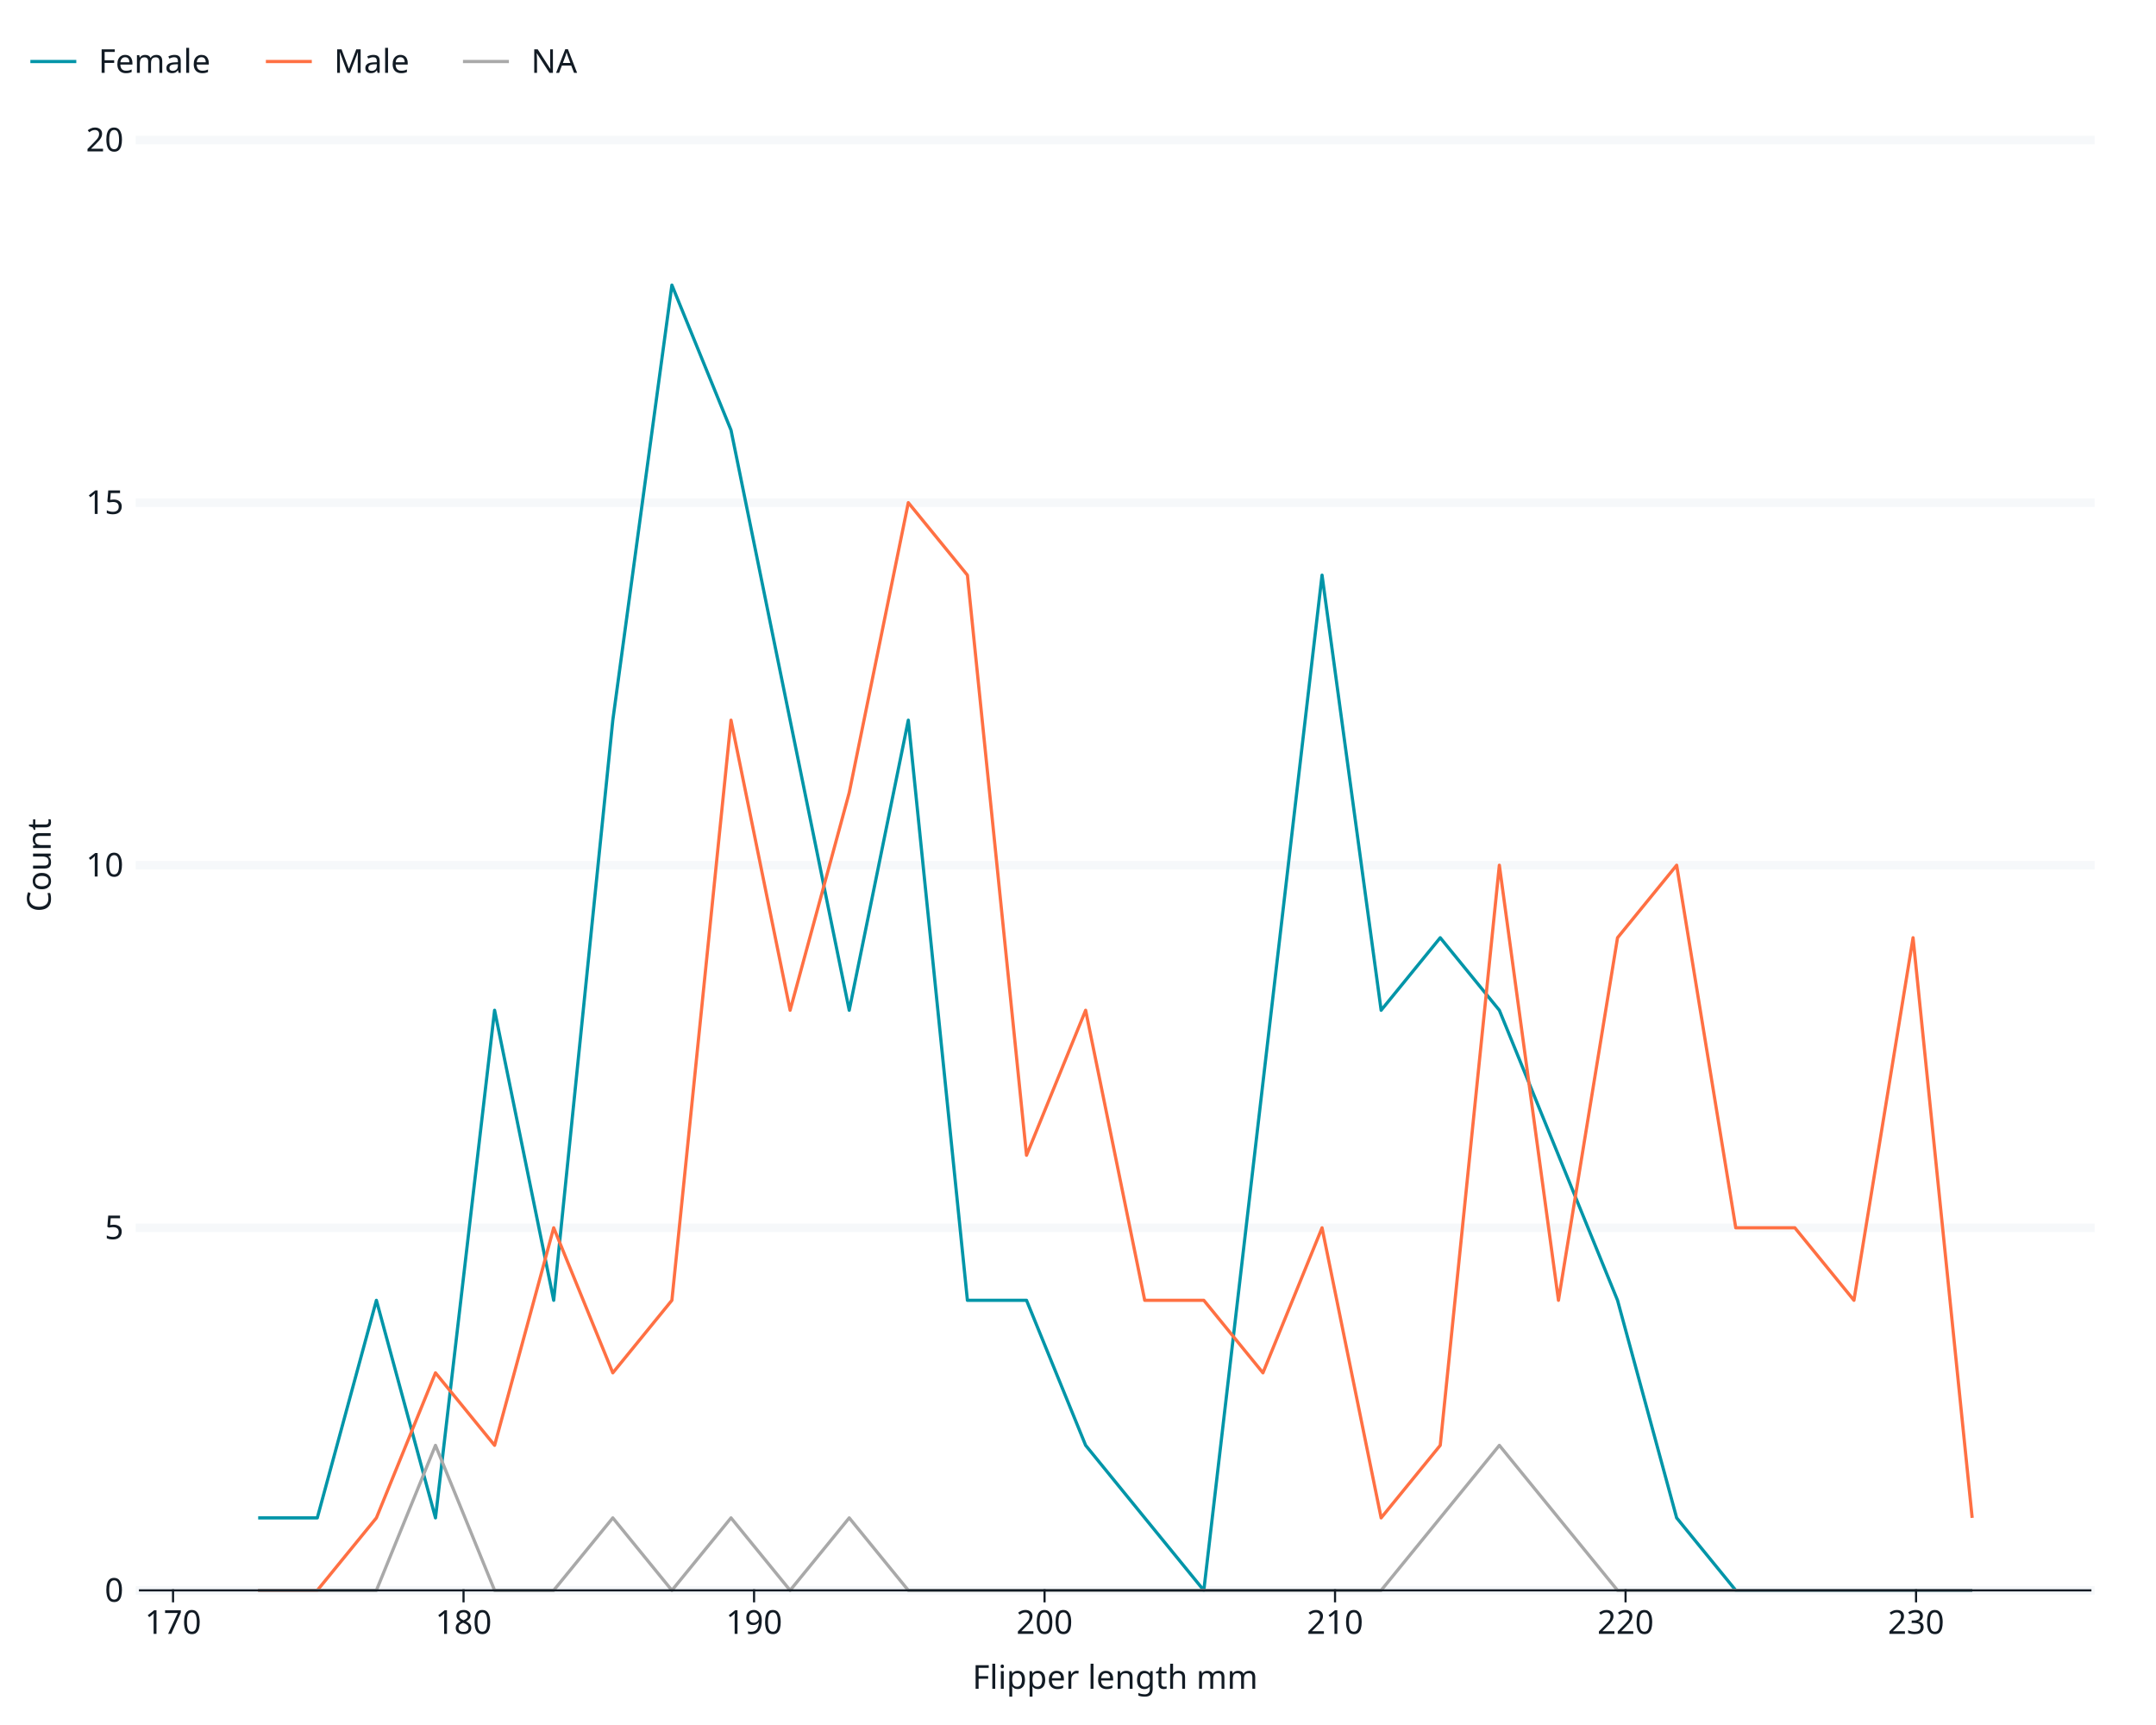
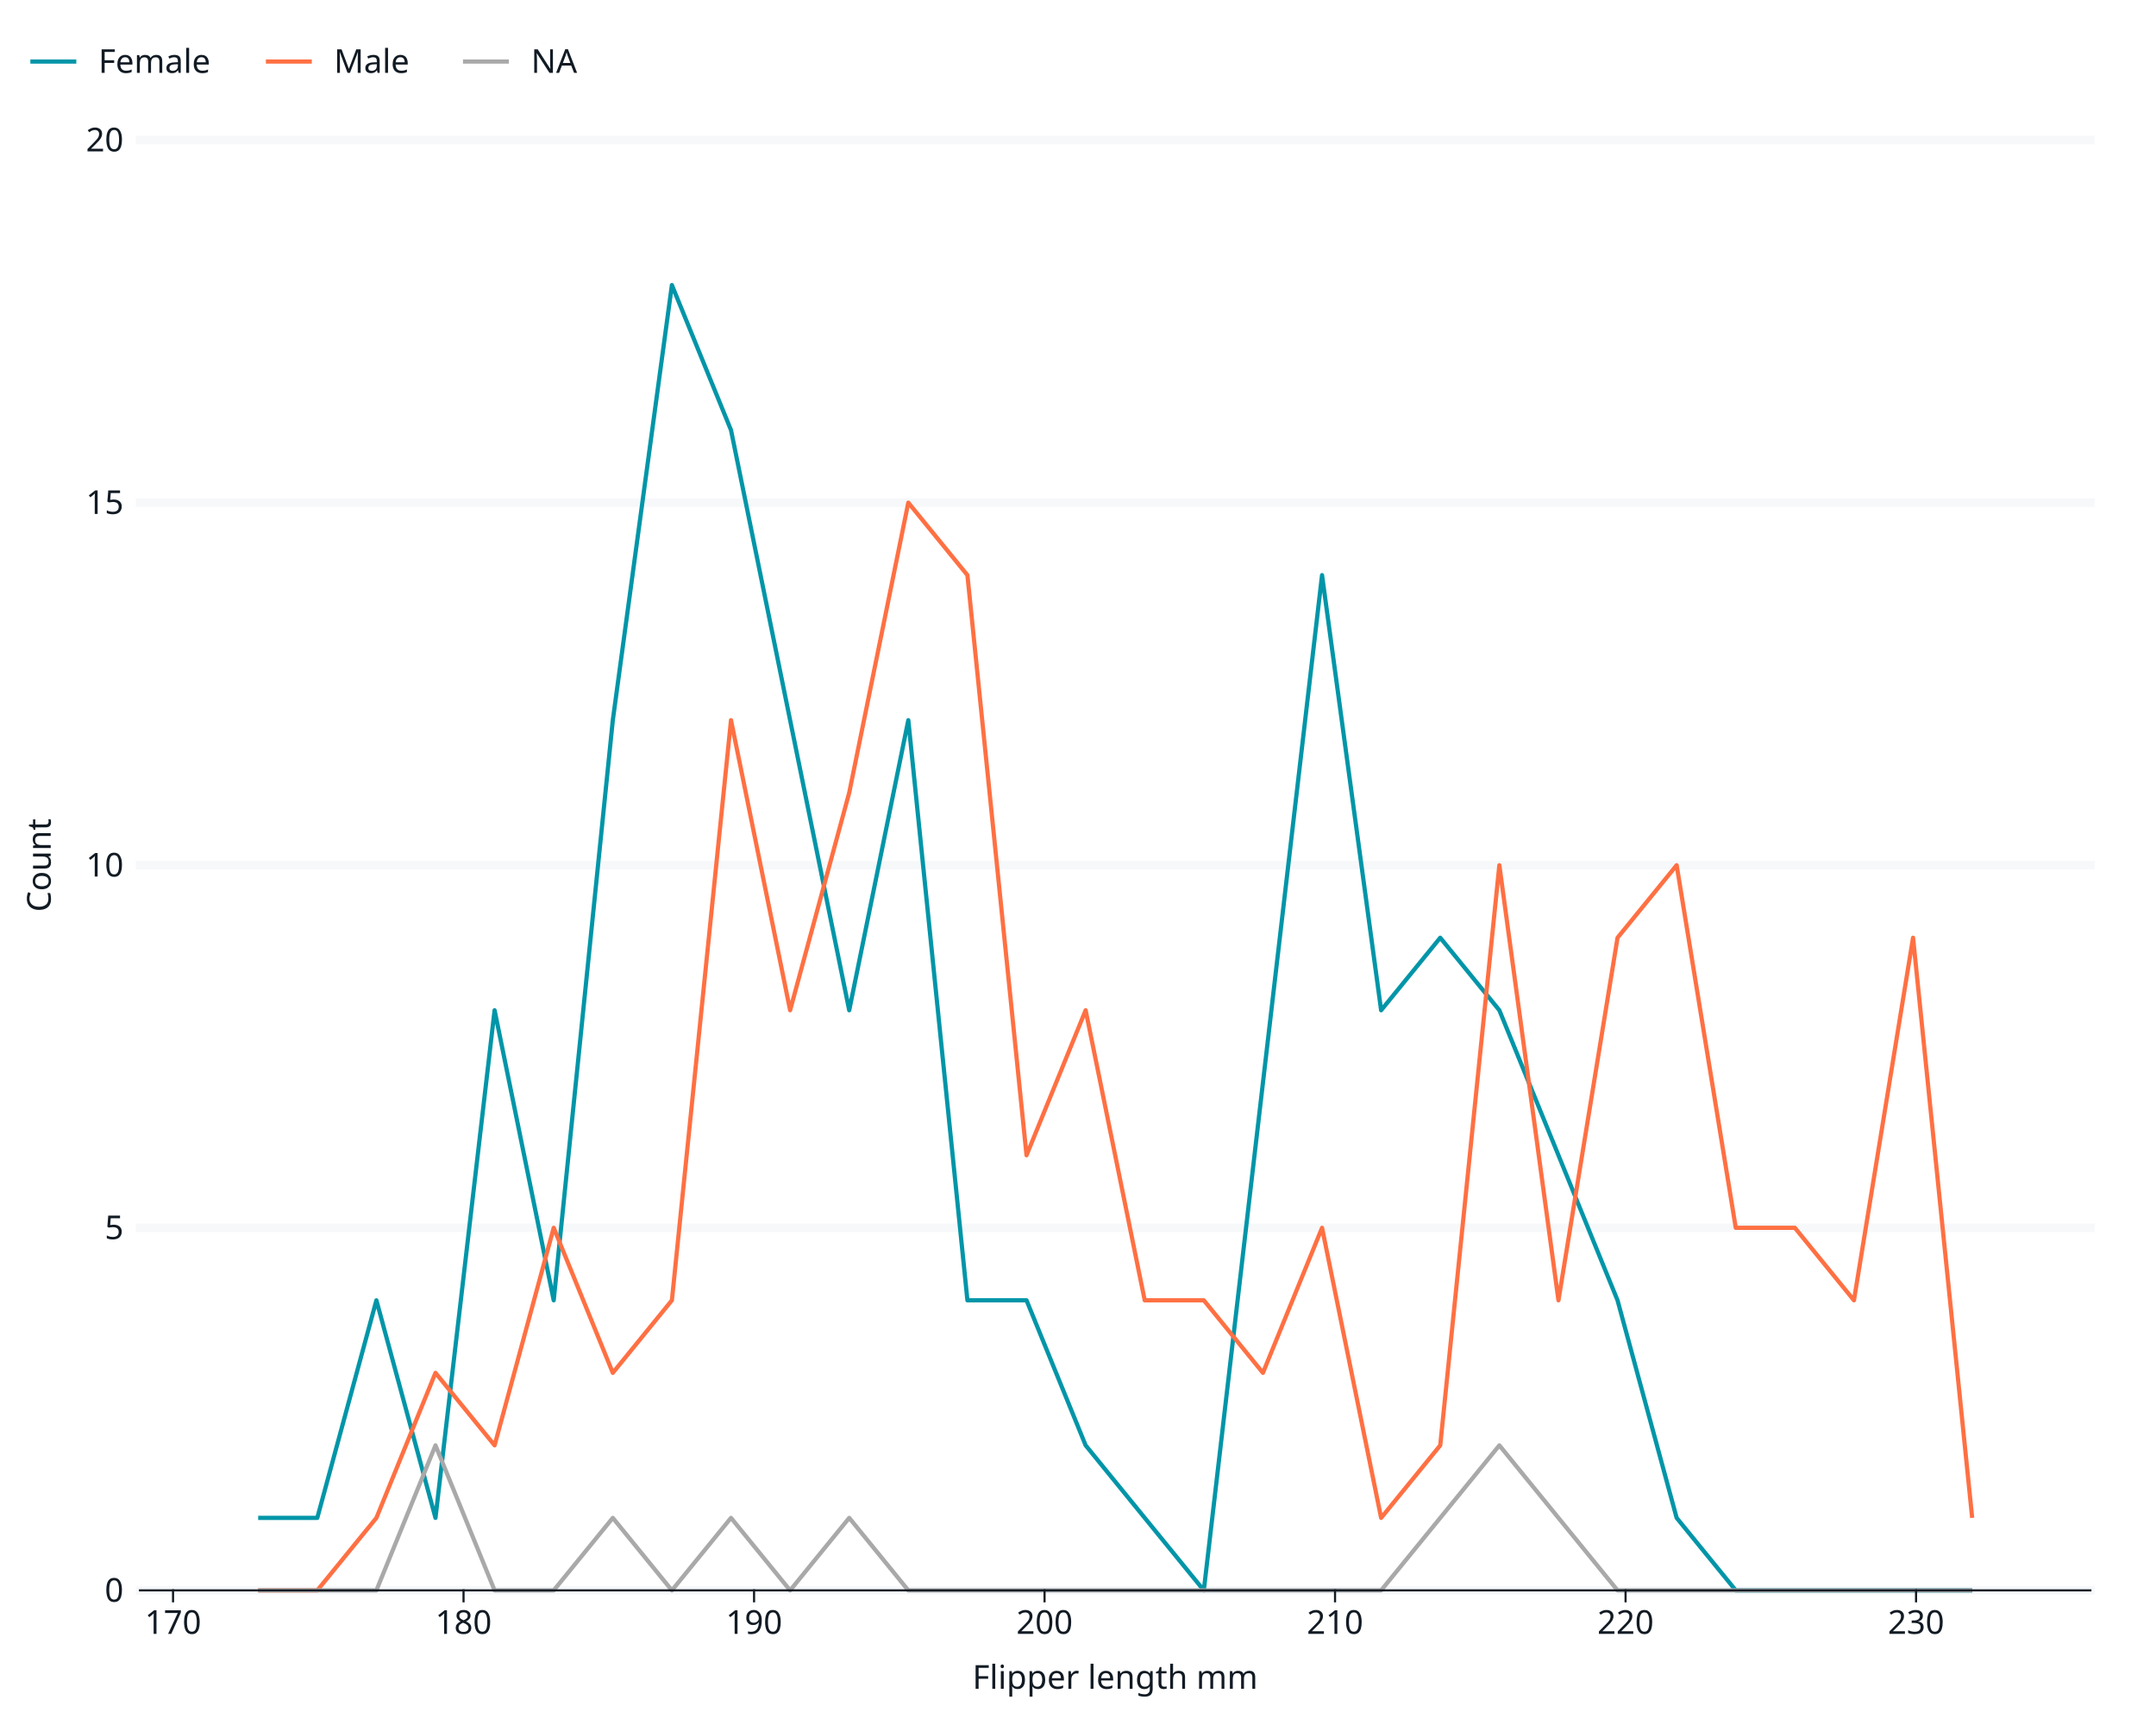
<svg xmlns="http://www.w3.org/2000/svg" class="svglite" data-engine-version="2.0" width="720.00pt" height="576.00pt" viewBox="0 0 720.00 576.00">
  <defs>
    <style type="text/css">
    .svglite line, .svglite polyline, .svglite polygon, .svglite path, .svglite rect, .svglite circle {
      fill: none;
      stroke: #000000;
      stroke-linecap: round;
      stroke-linejoin: round;
      stroke-miterlimit: 10.00;
    }
  </style>
  </defs>
  <rect width="100%" height="100%" style="stroke: none; fill: #FFFFFF;" />
  <defs>
    <clipPath id="cpMC4wMHw3MjAuMDB8MC4wMHw1NzYuMDA=">
      <rect x="0.00" y="0.00" width="720.00" height="576.00" />
    </clipPath>
  </defs>
  <g clip-path="url(#cpMC4wMHw3MjAuMDB8MC4wMHw1NzYuMDA=)">
    <rect x="0" y="0.00" width="720.00" height="576.00" style="stroke-width: 0.71; stroke: #FFFFFF; fill: #FFFFFF;" />
    <rect x="46.75" y="46.77" width="651.33" height="484.29" style="stroke-width: 0.71; stroke: #FFFFFF; fill: #FFFFFF;" />
    <polyline points="46.75,531.05 698.08,531.05 " style="stroke-width: 2.85; stroke: #F6F8FA; stroke-linecap: square;" />
    <polyline points="46.75,409.98 698.08,409.98 " style="stroke-width: 2.85; stroke: #F6F8FA; stroke-linecap: square;" />
    <polyline points="46.75,288.91 698.08,288.91 " style="stroke-width: 2.85; stroke: #F6F8FA; stroke-linecap: square;" />
    <polyline points="46.75,167.84 698.08,167.84 " style="stroke-width: 2.85; stroke: #F6F8FA; stroke-linecap: square;" />
    <polyline points="46.75,46.77 698.08,46.77 " style="stroke-width: 2.85; stroke: #F6F8FA; stroke-linecap: square;" />
-     <polyline points="86.22,506.84 105.96,506.84 125.70,434.19 145.43,506.84 165.17,337.34 184.91,434.19 204.65,240.48 224.38,95.19 244.12,143.62 263.86,240.48 283.60,337.34 303.33,240.48 323.07,434.19 342.81,434.19 362.55,482.62 382.28,506.84 402.02,531.05 421.76,361.55 441.50,192.05 461.23,337.34 480.97,313.12 500.71,337.34 520.45,385.76 540.18,434.19 559.92,506.84 579.66,531.05 599.40,531.05 619.13,531.05 638.87,531.05 658.61,531.05 " style="stroke-width: 1.07; stroke: #0095A8; stroke-linecap: butt;" />
-     <polyline points="86.22,531.05 105.96,531.05 125.70,506.84 145.43,458.41 165.17,482.62 184.91,409.98 204.65,458.41 224.38,434.19 244.12,240.48 263.86,337.34 283.60,264.69 303.33,167.84 323.07,192.05 342.81,385.76 362.55,337.34 382.28,434.19 402.02,434.19 421.76,458.41 441.50,409.98 461.23,506.84 480.97,482.62 500.71,288.91 520.45,434.19 540.18,313.12 559.92,288.91 579.66,409.98 599.40,409.98 619.13,434.19 638.87,313.12 658.61,506.84 " style="stroke-width: 1.07; stroke: #FF7043; stroke-linecap: butt;" />
-     <polyline points="86.22,531.05 105.96,531.05 125.70,531.05 145.43,482.62 165.17,531.05 184.91,531.05 204.65,506.84 224.38,531.05 244.12,506.84 263.86,531.05 283.60,506.84 303.33,531.05 323.07,531.05 342.81,531.05 362.55,531.05 382.28,531.05 402.02,531.05 421.76,531.05 441.50,531.05 461.23,531.05 480.97,506.84 500.71,482.62 520.45,506.84 540.18,531.05 559.92,531.05 579.66,531.05 599.40,531.05 619.13,531.05 638.87,531.05 658.61,531.05 " style="stroke-width: 1.07; stroke: #A9A9A9; stroke-linecap: butt;" />
+     <polyline points="86.22,506.84 105.96,506.84 125.70,434.19 145.43,506.84 165.17,337.34 184.91,434.19 204.65,240.48 224.38,95.19 244.12,143.62 263.86,240.48 283.60,337.34 303.33,240.48 323.07,434.19 342.81,434.19 362.55,482.62 382.28,506.84 402.02,531.05 421.76,361.55 441.50,192.05 461.23,337.34 480.97,313.12 500.71,337.34 520.45,385.76 540.18,434.19 559.92,506.84 579.66,531.05 599.40,531.05 619.13,531.05 638.87,531.05 658.61,531.05 " style="stroke-width: 1.41; stroke: #0095A8; stroke-linecap: butt;" />
+     <polyline points="86.22,531.05 105.96,531.05 125.70,506.84 145.43,458.41 165.17,482.62 184.91,409.98 204.65,458.41 224.38,434.19 244.12,240.48 263.86,337.34 283.60,264.69 303.33,167.84 323.07,192.05 342.81,385.76 362.55,337.34 382.28,434.19 402.02,434.19 421.76,458.41 441.50,409.98 461.23,506.84 480.97,482.62 500.71,288.91 520.45,434.19 540.18,313.12 559.92,288.91 579.66,409.98 599.40,409.98 619.13,434.19 638.87,313.12 658.61,506.84 " style="stroke-width: 1.41; stroke: #FF7043; stroke-linecap: butt;" />
+     <polyline points="86.22,531.05 105.96,531.05 125.70,531.05 145.43,482.62 165.17,531.05 184.91,531.05 204.65,506.84 224.38,531.05 244.12,506.84 263.86,531.05 283.60,506.84 303.33,531.05 323.07,531.05 342.81,531.05 362.55,531.05 382.28,531.05 402.02,531.05 421.76,531.05 441.50,531.05 461.23,531.05 480.97,506.84 500.71,482.62 520.45,506.84 540.18,531.05 559.92,531.05 579.66,531.05 599.40,531.05 619.13,531.05 638.87,531.05 658.61,531.05 " style="stroke-width: 1.41; stroke: #A9A9A9; stroke-linecap: butt;" />
    <text x="41.27" y="534.84" text-anchor="end" style="font-size: 11.00px; fill: #121B24; font-family: sans;" textLength="6.12px" lengthAdjust="spacingAndGlyphs">0</text>
    <text x="41.27" y="413.76" text-anchor="end" style="font-size: 11.00px; fill: #121B24; font-family: sans;" textLength="6.12px" lengthAdjust="spacingAndGlyphs">5</text>
    <text x="41.27" y="292.69" text-anchor="end" style="font-size: 11.00px; fill: #121B24; font-family: sans;" textLength="12.24px" lengthAdjust="spacingAndGlyphs">10</text>
    <text x="41.27" y="171.62" text-anchor="end" style="font-size: 11.00px; fill: #121B24; font-family: sans;" textLength="12.24px" lengthAdjust="spacingAndGlyphs">15</text>
    <text x="41.27" y="50.55" text-anchor="end" style="font-size: 11.00px; fill: #121B24; font-family: sans;" textLength="12.24px" lengthAdjust="spacingAndGlyphs">20</text>
    <polyline points="46.75,531.05 698.08,531.05 " style="stroke-width: 0.71; stroke: #121B24; stroke-linecap: square;" />
    <polyline points="57.79,534.70 57.79,531.05 " style="stroke-width: 0.71; stroke: #121B24; stroke-linecap: square;" />
    <polyline points="154.80,534.70 154.80,531.05 " style="stroke-width: 0.71; stroke: #121B24; stroke-linecap: square;" />
    <polyline points="251.82,534.70 251.82,531.05 " style="stroke-width: 0.71; stroke: #121B24; stroke-linecap: square;" />
    <polyline points="348.83,534.70 348.83,531.05 " style="stroke-width: 0.71; stroke: #121B24; stroke-linecap: square;" />
    <polyline points="445.84,534.70 445.84,531.05 " style="stroke-width: 0.71; stroke: #121B24; stroke-linecap: square;" />
    <polyline points="542.86,534.70 542.86,531.05 " style="stroke-width: 0.71; stroke: #121B24; stroke-linecap: square;" />
    <polyline points="639.87,534.70 639.87,531.05 " style="stroke-width: 0.71; stroke: #121B24; stroke-linecap: square;" />
    <text x="57.79" y="545.56" text-anchor="middle" style="font-size: 11.00px; fill: #121B24; font-family: sans;" textLength="18.35px" lengthAdjust="spacingAndGlyphs">170</text>
    <text x="154.80" y="545.56" text-anchor="middle" style="font-size: 11.00px; fill: #121B24; font-family: sans;" textLength="18.35px" lengthAdjust="spacingAndGlyphs">180</text>
    <text x="251.82" y="545.56" text-anchor="middle" style="font-size: 11.00px; fill: #121B24; font-family: sans;" textLength="18.35px" lengthAdjust="spacingAndGlyphs">190</text>
    <text x="348.83" y="545.56" text-anchor="middle" style="font-size: 11.00px; fill: #121B24; font-family: sans;" textLength="18.35px" lengthAdjust="spacingAndGlyphs">200</text>
    <text x="445.84" y="545.56" text-anchor="middle" style="font-size: 11.00px; fill: #121B24; font-family: sans;" textLength="18.35px" lengthAdjust="spacingAndGlyphs">210</text>
    <text x="542.86" y="545.56" text-anchor="middle" style="font-size: 11.00px; fill: #121B24; font-family: sans;" textLength="18.35px" lengthAdjust="spacingAndGlyphs">220</text>
    <text x="639.87" y="545.56" text-anchor="middle" style="font-size: 11.00px; fill: #121B24; font-family: sans;" textLength="18.35px" lengthAdjust="spacingAndGlyphs">230</text>
    <text x="372.41" y="563.90" text-anchor="middle" style="font-size: 11.00px; fill: #121B24; font-family: sans;" textLength="88.04px" lengthAdjust="spacingAndGlyphs">Flipper length mm</text>
    <text transform="translate(16.93,288.91) rotate(-90)" text-anchor="middle" style="font-size: 11.00px; fill: #121B24; font-family: sans;" textLength="29.36px" lengthAdjust="spacingAndGlyphs">Count</text>
    <rect x="8.22" y="27.40" width="220.03" height="8.22" style="stroke-width: 0.71; stroke: none; fill: #FFFFFF;" />
    <rect x="8.22" y="10.96" width="19.18" height="19.18" style="stroke-width: 0.71; stroke: #FFFFFF; fill: #FFFFFF;" />
-     <line x1="10.14" y1="20.55" x2="25.48" y2="20.55" style="stroke-width: 1.07; stroke: #0095A8; stroke-linecap: butt;" />
+     <line x1="10.14" y1="20.55" x2="25.48" y2="20.55" style="stroke-width: 1.41; stroke: #0095A8; stroke-linecap: butt;" />
    <rect x="86.87" y="10.96" width="19.18" height="19.18" style="stroke-width: 0.71; stroke: #FFFFFF; fill: #FFFFFF;" />
-     <line x1="88.79" y1="20.55" x2="104.13" y2="20.55" style="stroke-width: 1.07; stroke: #FF7043; stroke-linecap: butt;" />
+     <line x1="88.79" y1="20.55" x2="104.13" y2="20.55" style="stroke-width: 1.41; stroke: #FF7043; stroke-linecap: butt;" />
    <rect x="152.69" y="10.96" width="19.18" height="19.18" style="stroke-width: 0.71; stroke: #FFFFFF; fill: #FFFFFF;" />
-     <line x1="154.61" y1="20.55" x2="169.95" y2="20.55" style="stroke-width: 1.07; stroke: #A9A9A9; stroke-linecap: butt;" />
+     <line x1="154.61" y1="20.55" x2="169.95" y2="20.55" style="stroke-width: 1.41; stroke: #A9A9A9; stroke-linecap: butt;" />
    <text x="32.88" y="24.33" style="font-size: 11.00px; fill: #121B24; font-family: sans;" textLength="36.68px" lengthAdjust="spacingAndGlyphs">Female</text>
    <text x="111.53" y="24.33" style="font-size: 11.00px; fill: #121B24; font-family: sans;" textLength="23.85px" lengthAdjust="spacingAndGlyphs">Male</text>
    <text x="177.35" y="24.33" style="font-size: 11.00px; fill: #121B24; font-family: sans;" textLength="15.29px" lengthAdjust="spacingAndGlyphs">NA</text>
  </g>
</svg>
